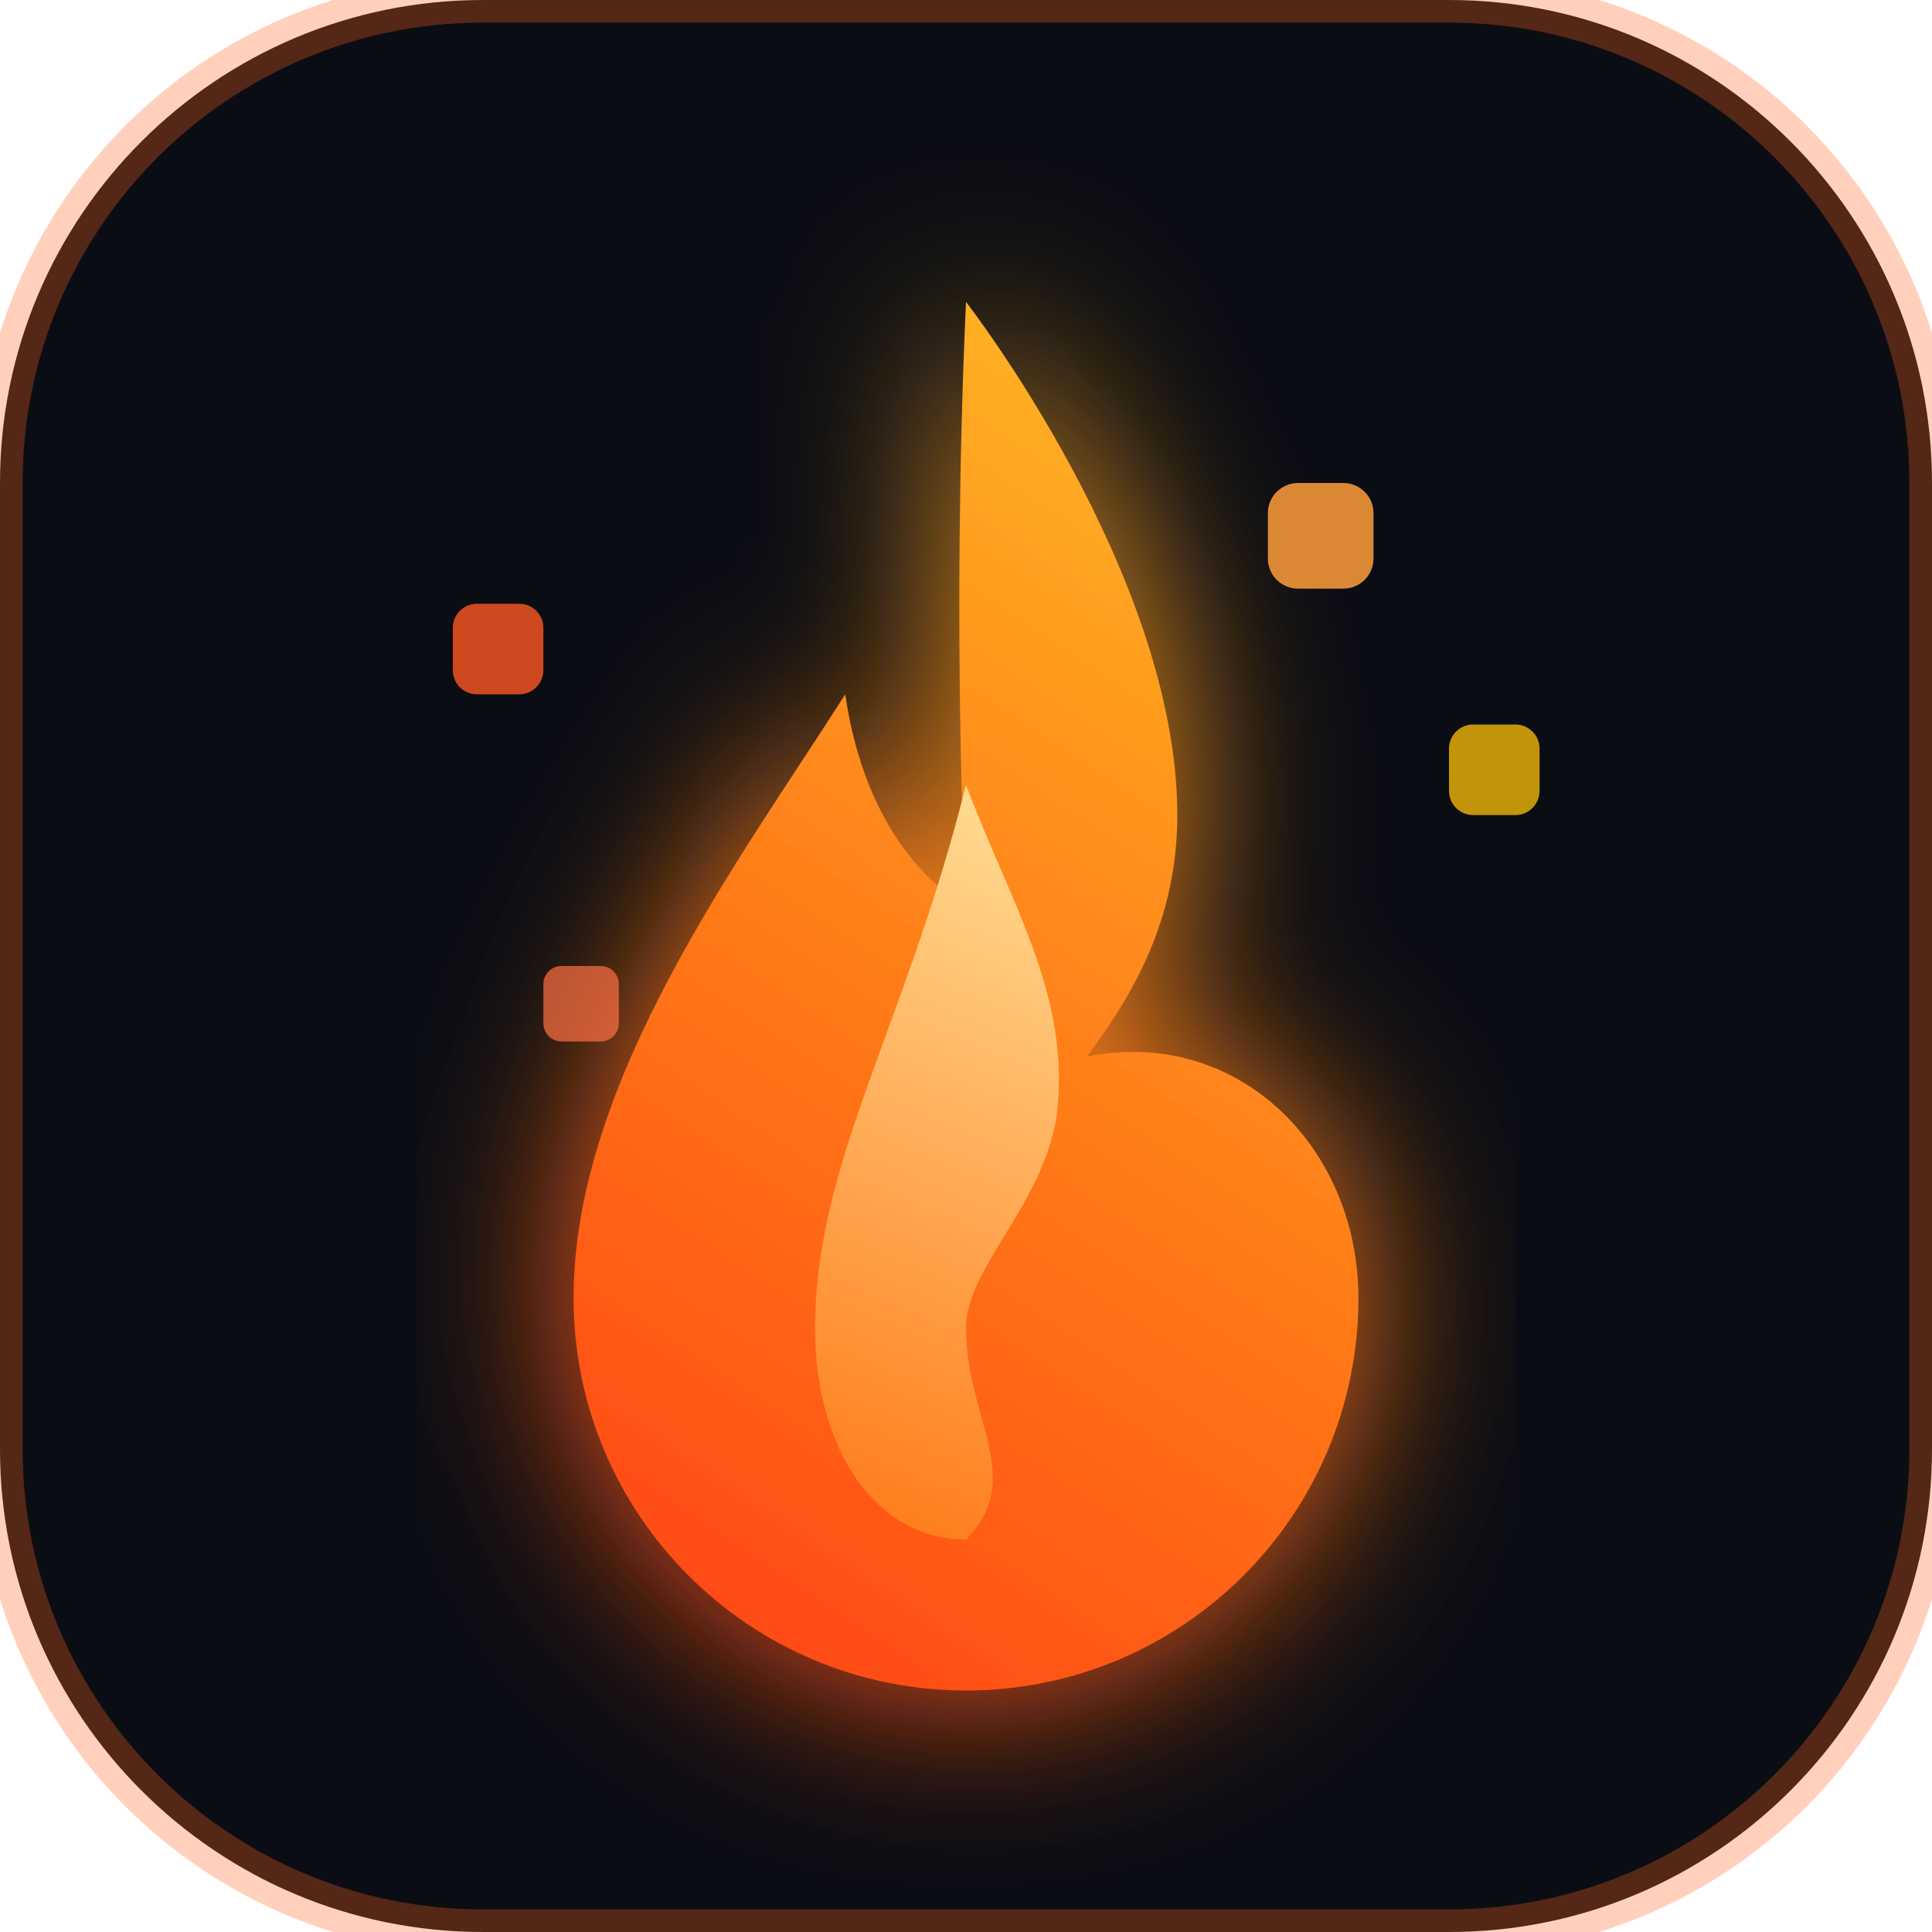
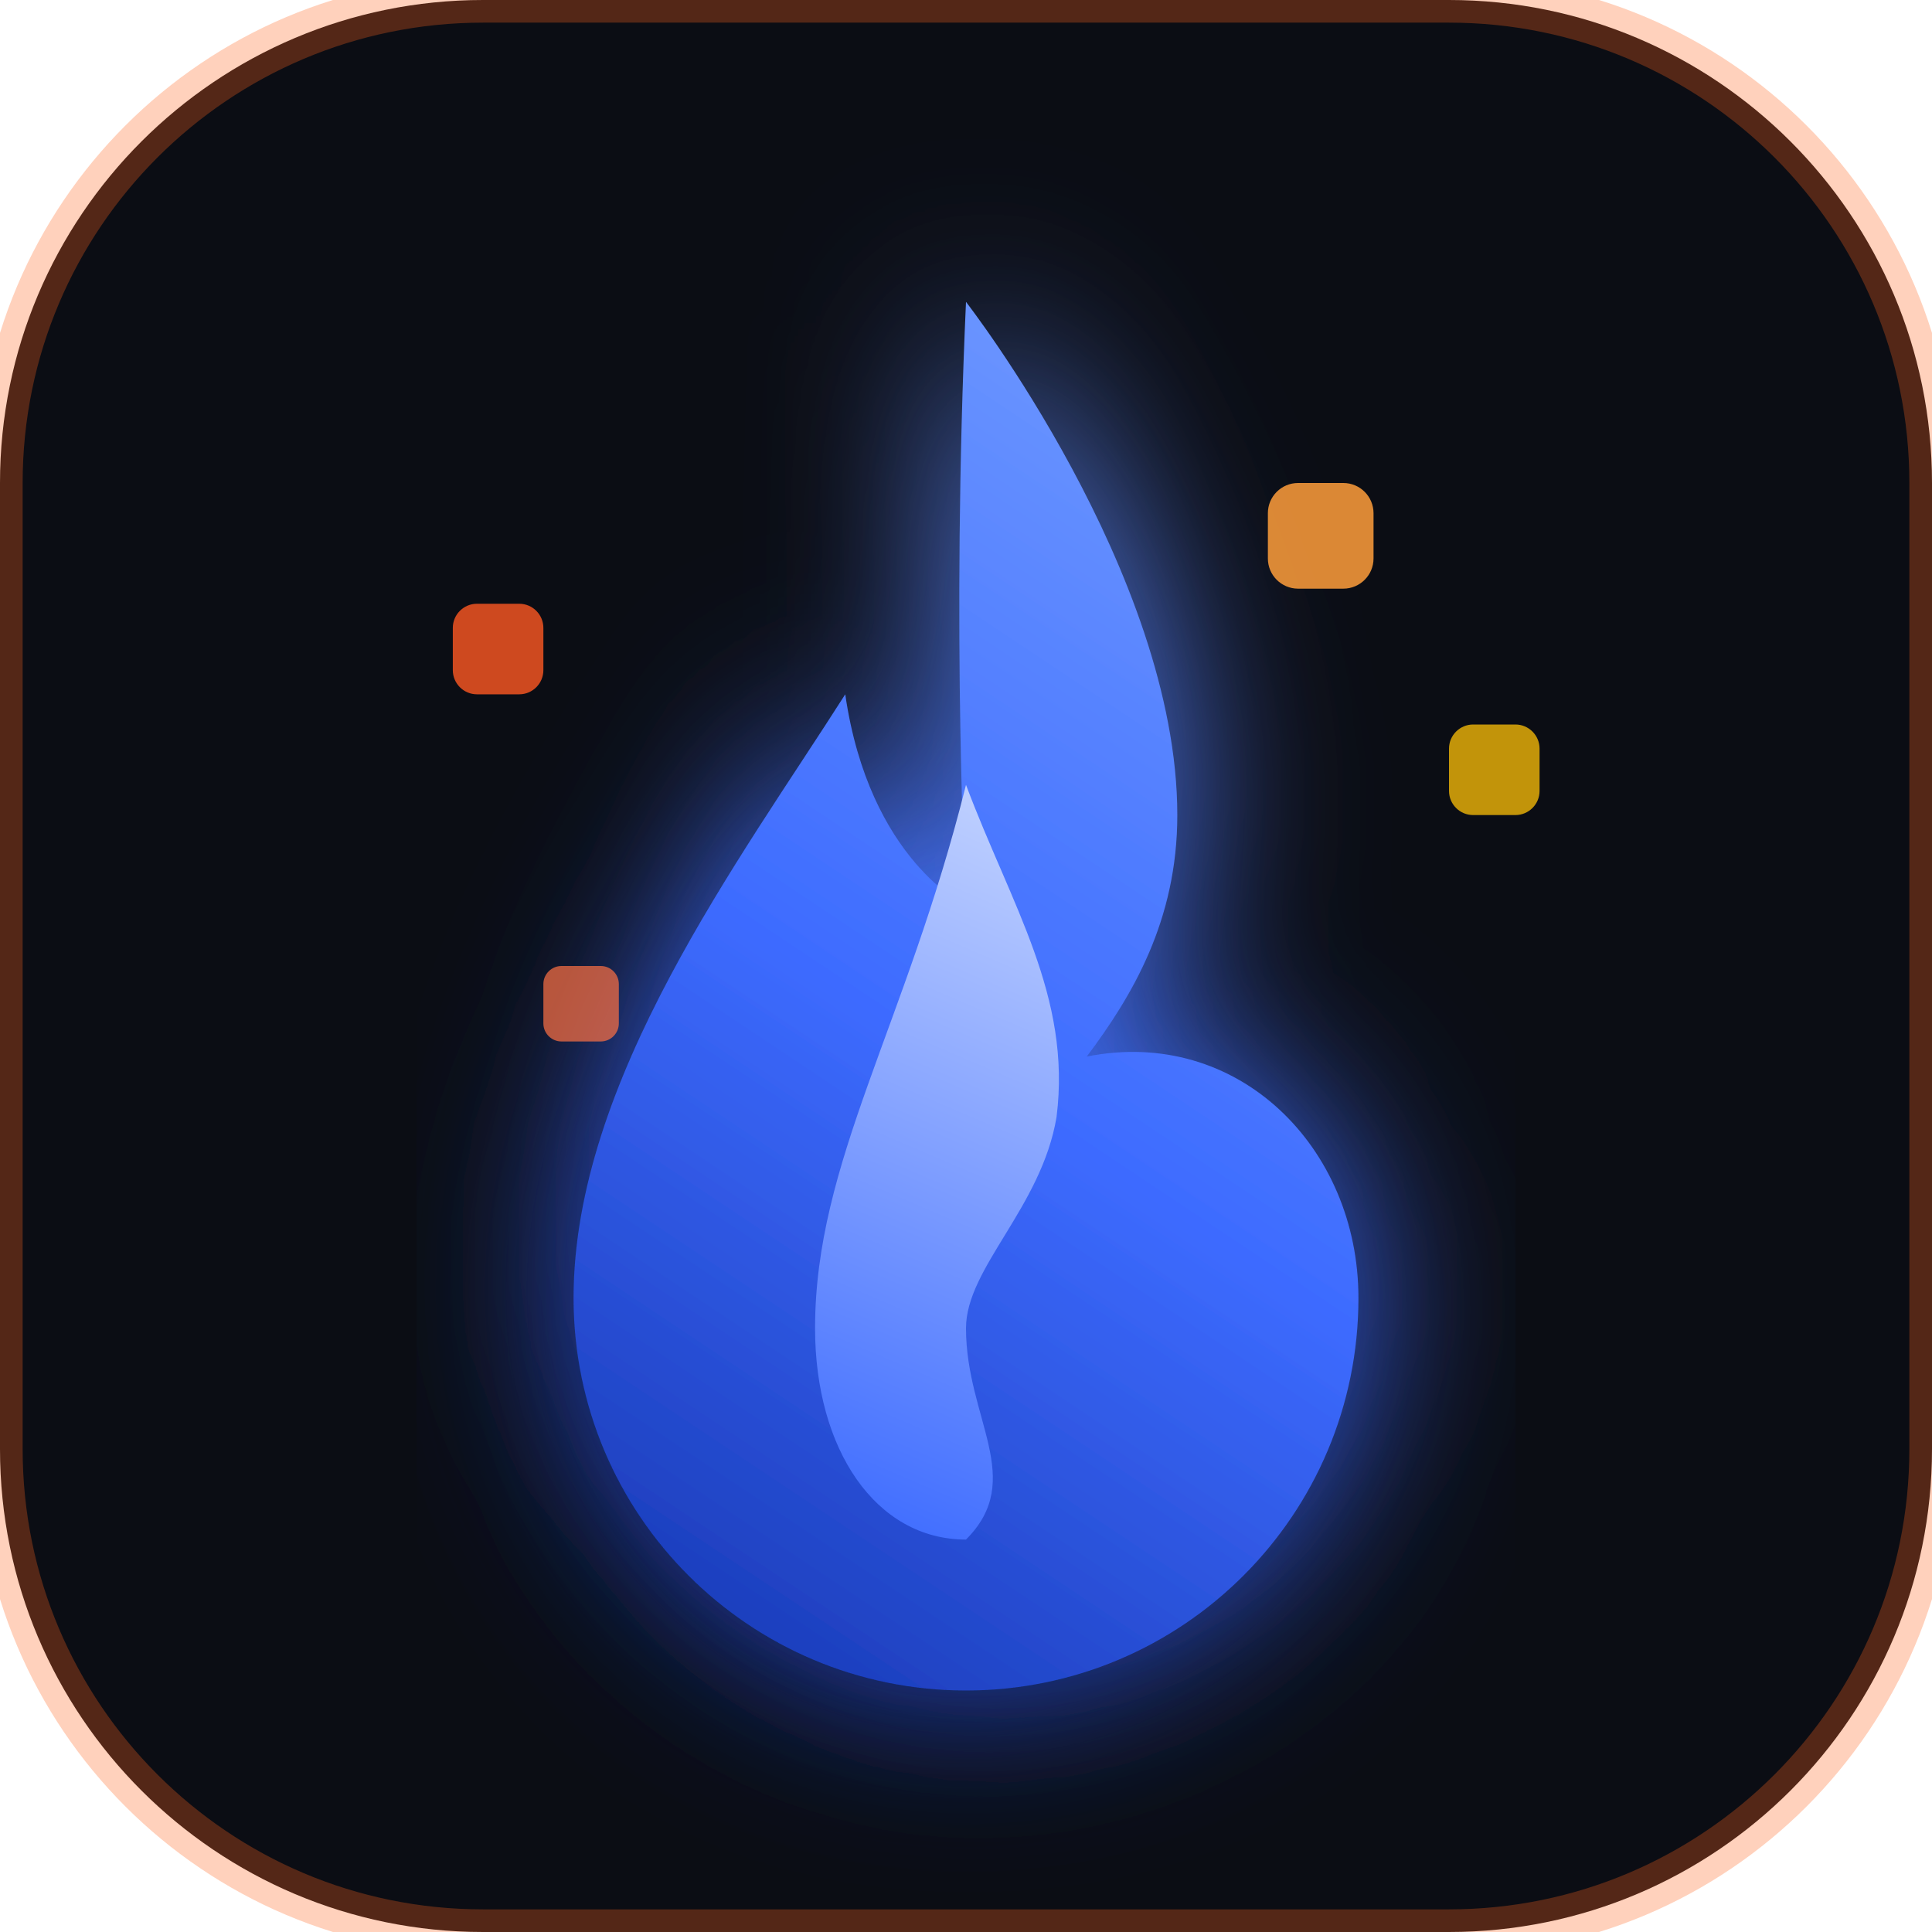
<svg xmlns="http://www.w3.org/2000/svg" viewBox="0 0 64 64" fill="none">
  <defs>
    <linearGradient id="fireGrad" x1="16" y1="56" x2="48" y2="8" gradientUnits="userSpaceOnUse">
-       <stop offset="0%" stop-color="#ff3b14" />
-       <stop offset="45%" stop-color="#ff7a18" />
-       <stop offset="100%" stop-color="#ffca28" />
+       <stop offset="0%" stop-color="#1230a8" />
+       <stop offset="45%" stop-color="#3d6bff" />
+       <stop offset="100%" stop-color="#7fa8ff" />
    </linearGradient>
    <linearGradient id="coreGrad" x1="26" y1="50" x2="38" y2="22" gradientUnits="userSpaceOnUse">
-       <stop offset="0%" stop-color="#ff7a18" />
-       <stop offset="100%" stop-color="#fff3b0" />
+       <stop offset="0%" stop-color="#3d6bff" />
+       <stop offset="100%" stop-color="#dfe9ff" />
    </linearGradient>
    <filter id="glow" x="-20%" y="-20%" width="140%" height="140%">
      <feGaussianBlur stdDeviation="3" result="blur" />
      <feComposite in="SourceGraphic" in2="blur" operator="over" />
    </filter>
  </defs>
  <rect width="64" height="64" rx="16" fill="#0b0d14" />
  <rect width="64" height="64" rx="16" stroke="rgba(255, 100, 30, 0.3)" stroke-width="1.5" />
  <path d="M32 10C32 10 39 19 39 27C39 30.5 37.5 33 36 35C41 34 45 38 45 43C45 50.18 39.18 56 32 56C24.82 56 19 50.18 19 43C19 35.8 24.5 28.5 28 23C28.8 28.5 32 30 32 30C32 30 31.5 21 32 10Z" fill="url(#fireGrad)" filter="url(#glow)" />
  <path d="M32 26C33.5 30 35.5 33 35 37C34.5 40 32 42 32 44C32 47 34 49 32 51C29 51 27 48 27 44C27 38.5 30 34 32 26Z" fill="url(#coreGrad)" />
  <rect x="42" y="16" width="3.5" height="3.5" rx="1" fill="#ff9e3b" opacity="0.85" />
  <rect x="48" y="24" width="3" height="3" rx="0.8" fill="#ffc107" opacity="0.75" />
  <rect x="15" y="20" width="3" height="3" rx="0.8" fill="#ff5722" opacity="0.8" />
  <rect x="18" y="32" width="2.5" height="2.5" rx="0.6" fill="#ff7043" opacity="0.7" />
</svg>
